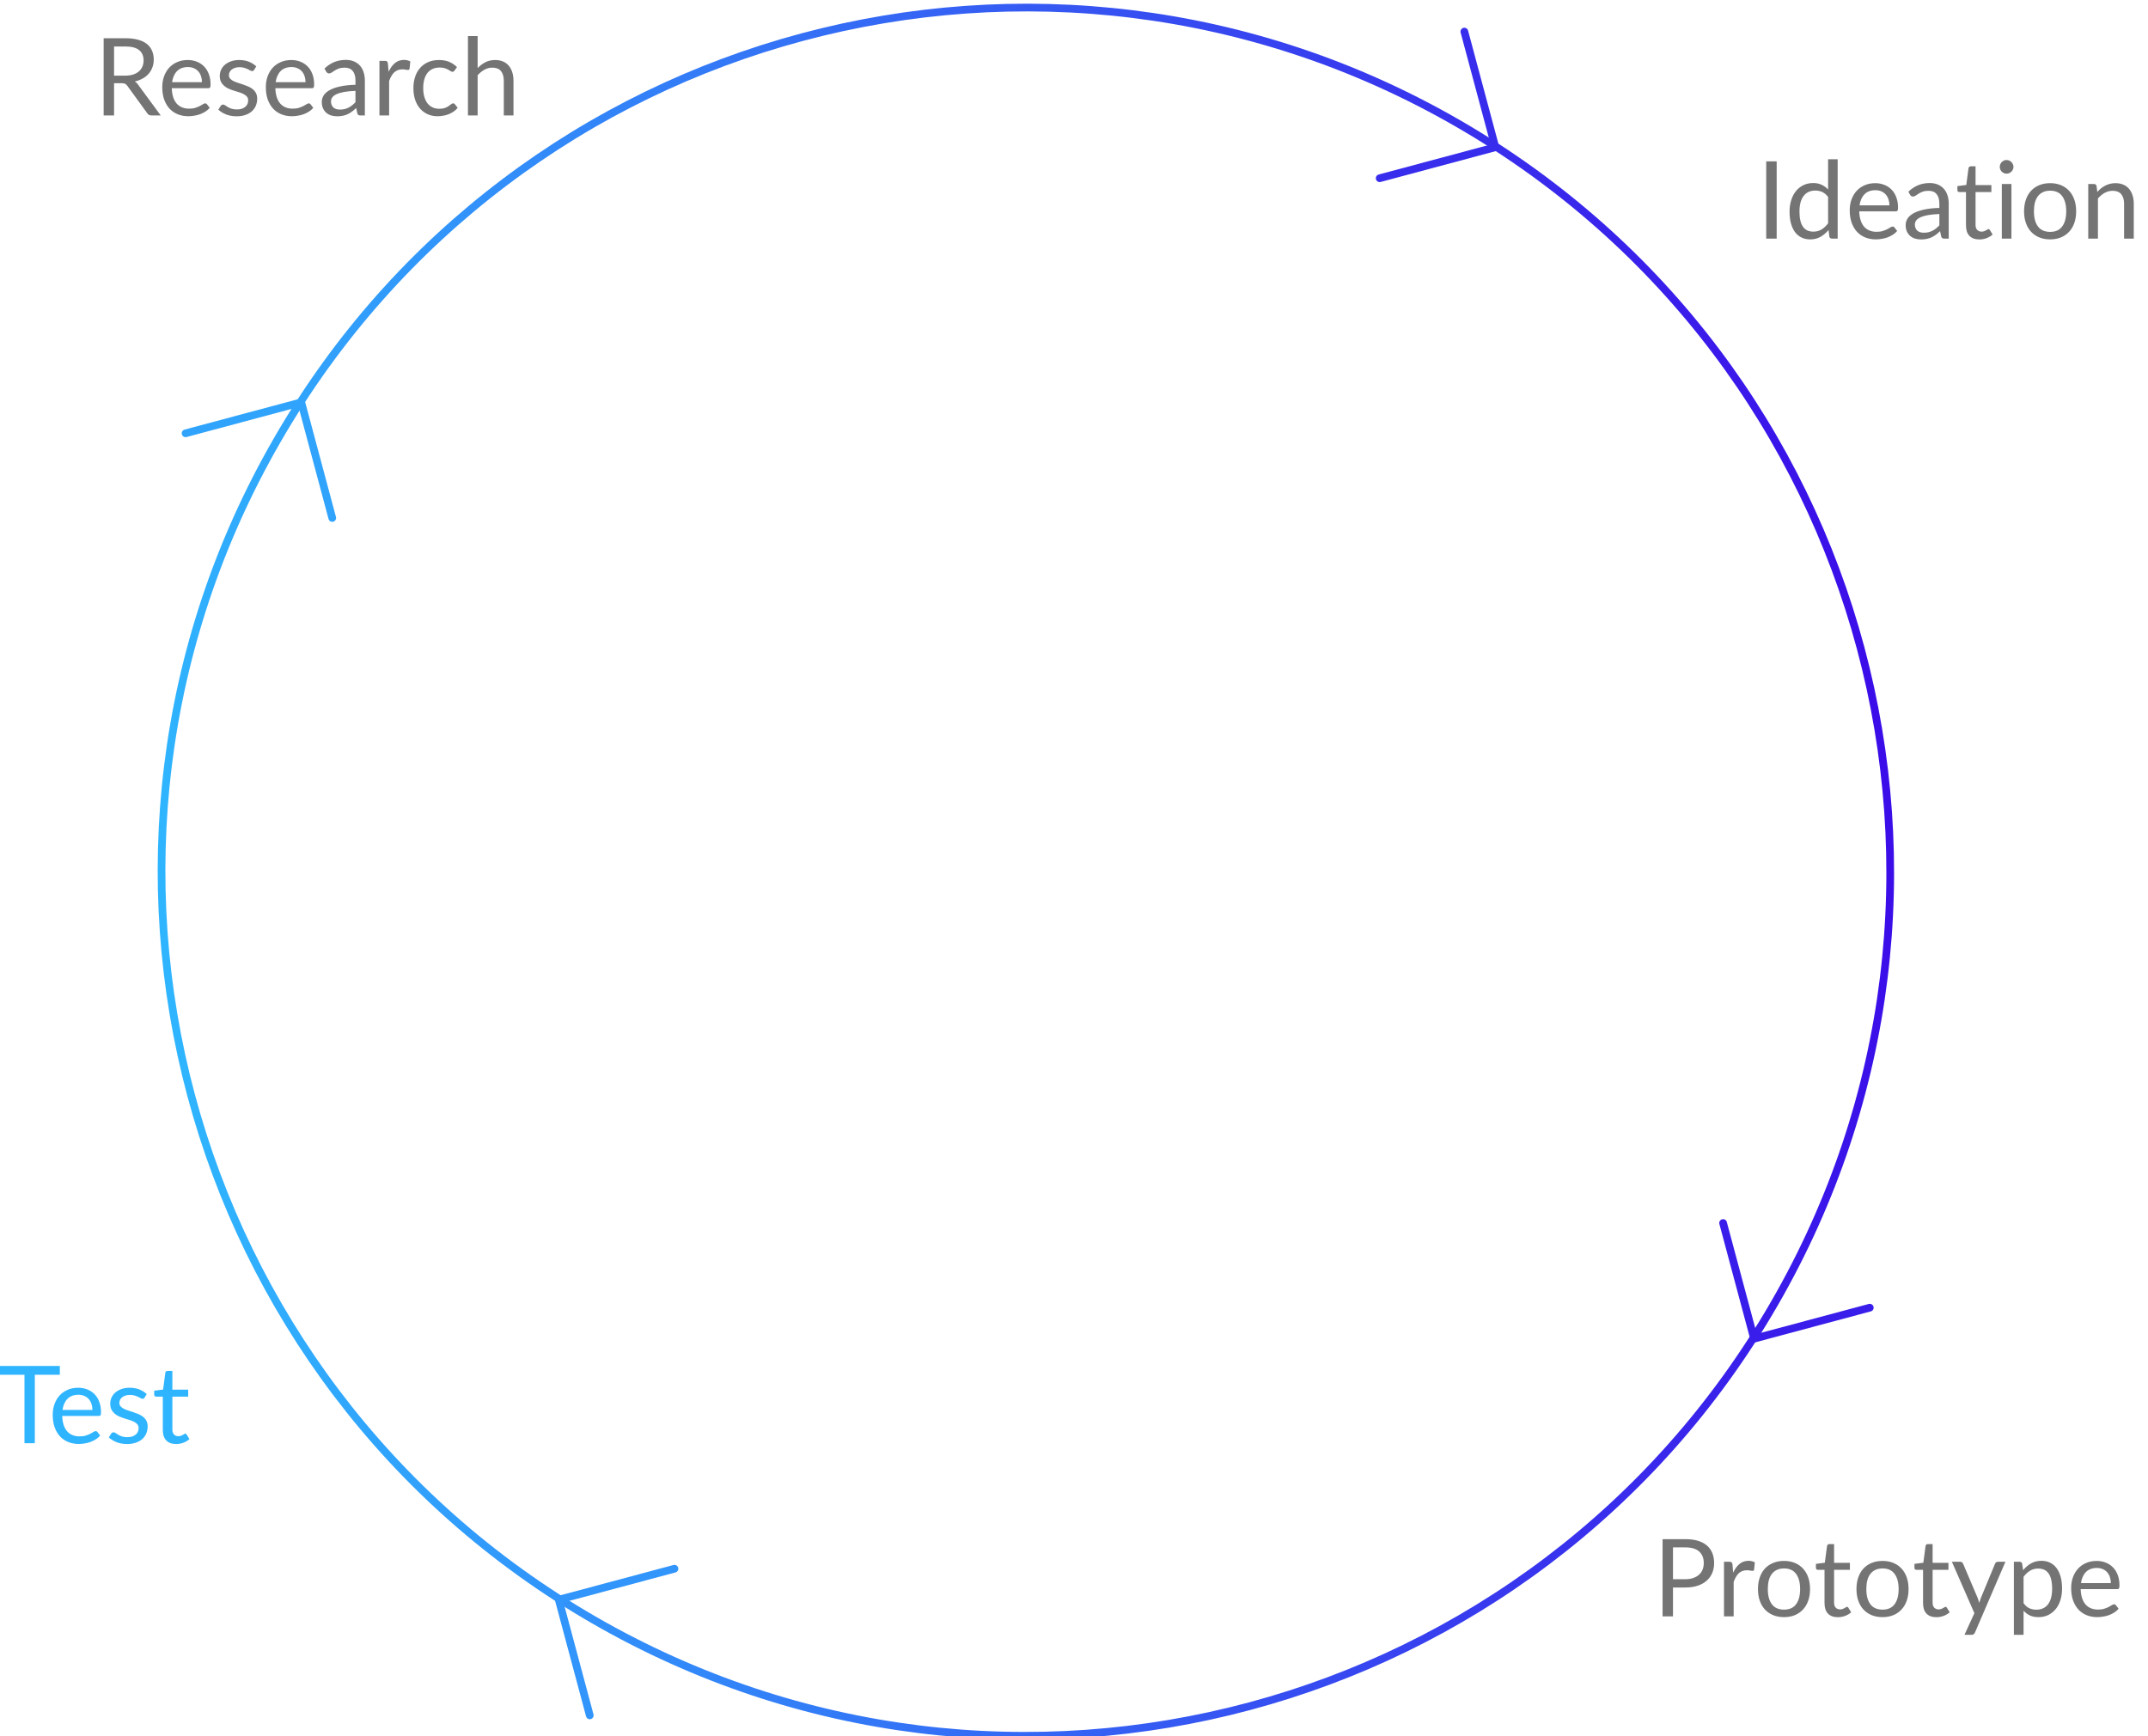
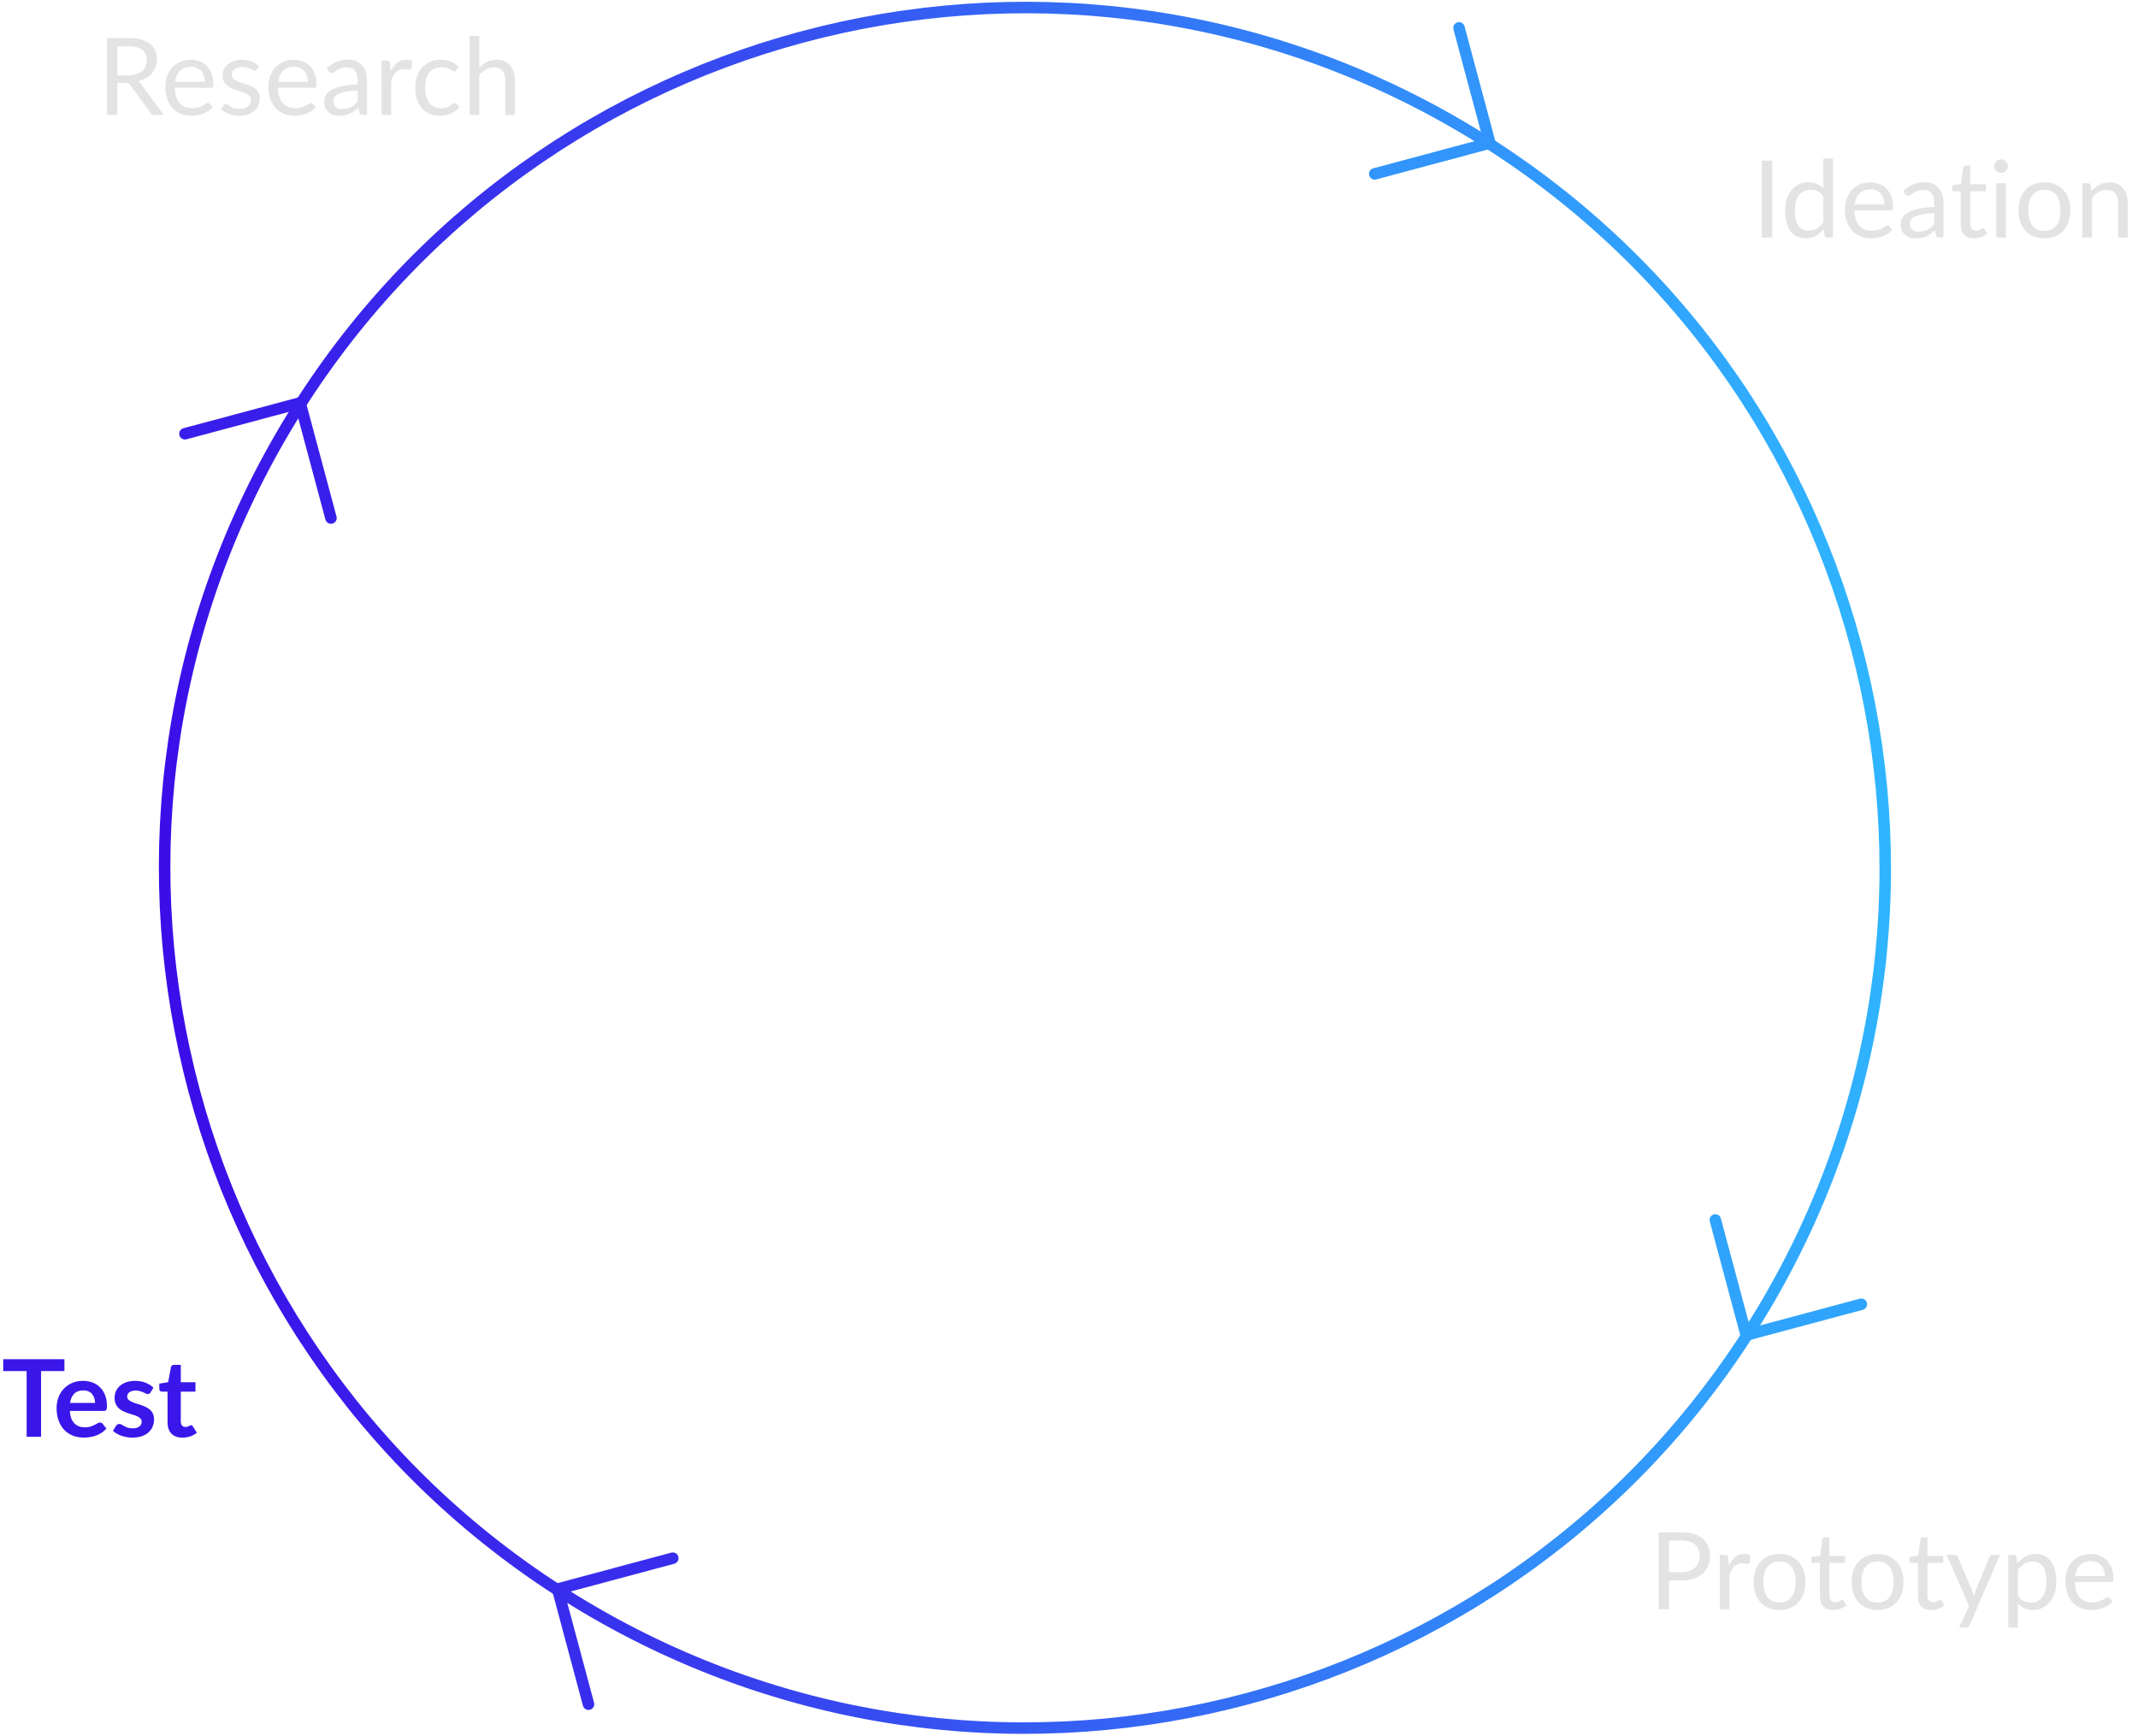
- <svg xmlns="http://www.w3.org/2000/svg" width="558" height="451" viewBox="0 0 558 451">
+ <svg xmlns="http://www.w3.org/2000/svg" width="558px" height="453px" viewBox="0 0 558 453" version="1.1">
  <defs>
-     <linearGradient id="a" x1="22.173%" x2="79.963%" y1="7.734%" y2="92.425%">
+     <linearGradient x1="22.173%" y1="7.734%" x2="79.963%" y2="92.425%" id="linearGradient-1">
      <stop stop-color="#2FB7FF" offset="0%" />
      <stop stop-color="#3B09E8" offset="100%" />
    </linearGradient>
  </defs>
-   <g fill="none" fill-rule="evenodd" transform="translate(-71 -111)">
-     <g stroke-width="2" transform="rotate(-60 370.808 213.192)">
-       <circle cx="246.5" cy="246.5" r="224.5" stroke="url(#a)" />
-       <polyline stroke="#391EEB" points="225 460 247 482 269 460" stroke-linecap="round" transform="matrix(0 -1 -1 0 718 718)" />
-       <polyline stroke="#30A4FC" points="225 11.5 247 33.5 269 11.5" stroke-linecap="round" transform="rotate(-90 247 22.5)" />
-       <polyline stroke="#3195FB" points="0 236 22 258 44 236" stroke-linecap="round" transform="matrix(1 0 0 -1 0 494)" />
-       <polyline stroke="#382DED" points="448.5 236 470.5 258 492.5 236" stroke-linecap="round" transform="matrix(-1 0 0 1 941 0)" />
+   <g id="FOMC" stroke="none" stroke-width="1" fill="none" fill-rule="evenodd">
+     <g id="Desktop-HD-Copy" transform="translate(-2106, -6895)">
+       <g id="design-process-ideation-copy" transform="translate(2036, 6784)">
+         <g id="Group" transform="translate(337.4996, 337.5013) rotate(120) translate(-337.4996, -337.5013) translate(90.99964, 91.00133)" stroke-width="3">
+           <circle id="Oval" stroke="url(#linearGradient-1)" cx="246.5" cy="246.5" r="224.5" />
+           <polyline id="Path" stroke="#391EEB" stroke-linecap="round" transform="translate(247, 471) scale(-1, 1) rotate(-90) translate(-247, -471) " points="225 460 247 482 269 460" />
+           <polyline id="Path" stroke="#30A4FC" stroke-linecap="round" transform="translate(247, 22.5) rotate(-90) translate(-247, -22.5) " points="225 11.5 247 33.5 269 11.5" />
+           <polyline id="Path" stroke="#3195FB" stroke-linecap="round" transform="translate(22, 247) scale(-1, 1) rotate(-180) translate(-22, -247) " points="0 236 22 258 44 236" />
+           <polyline id="Path" stroke="#382DED" stroke-linecap="round" transform="translate(470.5, 247) scale(-1, 1) translate(-470.5, -247) " points="448.5 236 470.5 258 492.5 236" />
+         </g>
+         <g id="Group" transform="translate(527, 145)" fill="#E3E3E3" font-family="Lato-Regular, Lato" font-size="28" font-weight="normal">
+           <text id="Ideation">
+             <tspan x="0.257" y="28">Ideation</tspan>
+           </text>
+         </g>
+         <g id="Group" transform="translate(95, 113)" fill="#E3E3E3" font-family="Lato-Regular, Lato" font-size="28" font-weight="normal">
+           <text id="Research">
+             <tspan x="0.363" y="28">Research</tspan>
+           </text>
+         </g>
+         <g id="Group" transform="translate(500, 503)" fill="#E3E3E3" font-family="Lato-Regular, Lato" font-size="28" font-weight="normal">
+           <text id="Prototype">
+             <tspan x="0.335" y="28">Prototype</tspan>
+           </text>
+         </g>
+         <g id="Group" transform="translate(70, 458)" fill="#3A16EA" font-family="Lato-Bold, Lato" font-size="28" font-weight="bold">
+           <text id="Test">
+             <tspan x="0.421" y="28">Test</tspan>
+           </text>
+         </g>
+       </g>
    </g>
-     <text fill="#747474" transform="translate(527 145)" font-family="Lato-Regular, Lato" font-size="28">
-       <tspan x=".257" y="28">Ideation</tspan>
-     </text>
-     <text fill="#747474" transform="translate(95 113)" font-family="Lato-Regular, Lato" font-size="28">
-       <tspan x=".363" y="28">Research</tspan>
-     </text>
-     <text fill="#747474" transform="translate(500 503)" font-family="Lato-Regular, Lato" font-size="28">
-       <tspan x=".335" y="28">Prototype</tspan>
-     </text>
-     <text fill="#2FB5FF" transform="translate(70 458)" font-family="Lato-Regular, Lato" font-size="28">
-       <tspan x=".421" y="28">Test</tspan>
-     </text>
  </g>
</svg>
